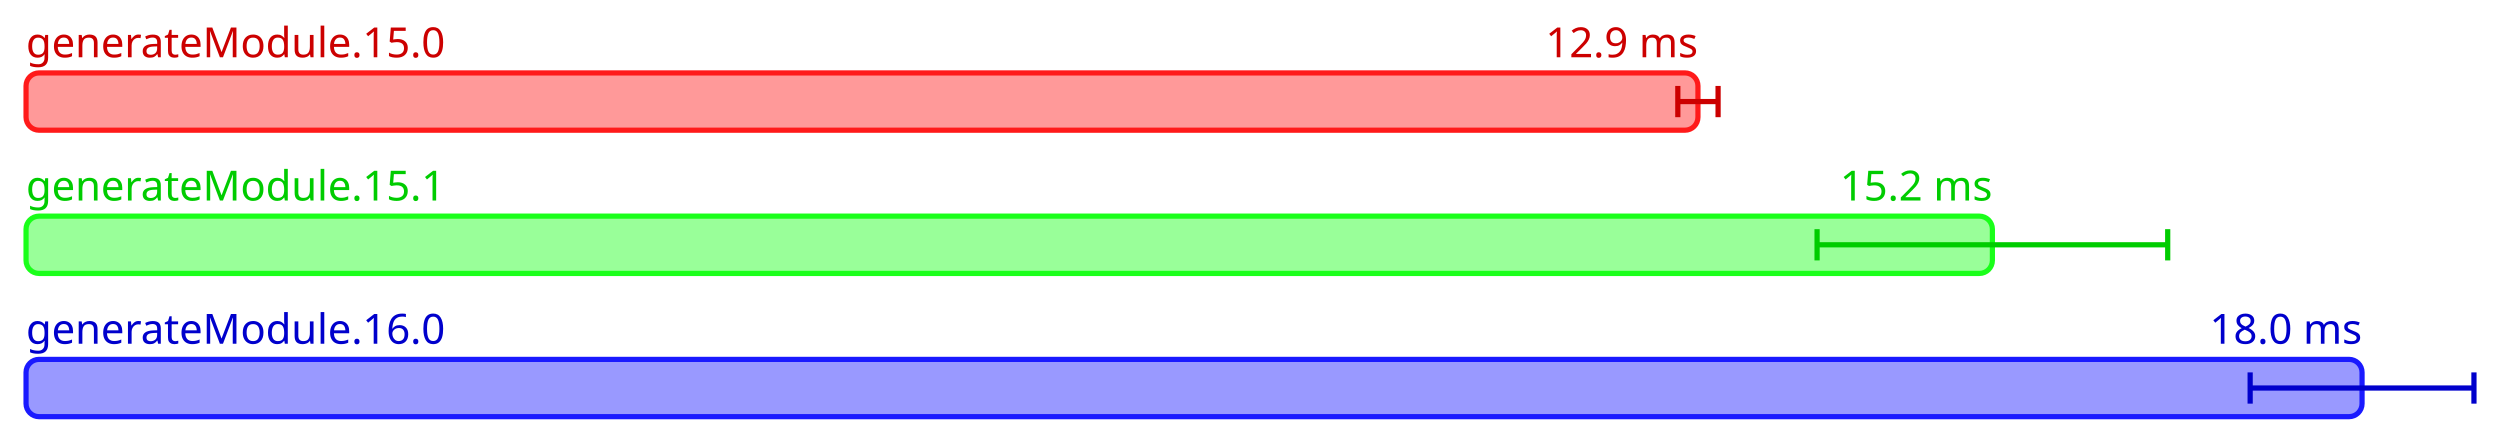
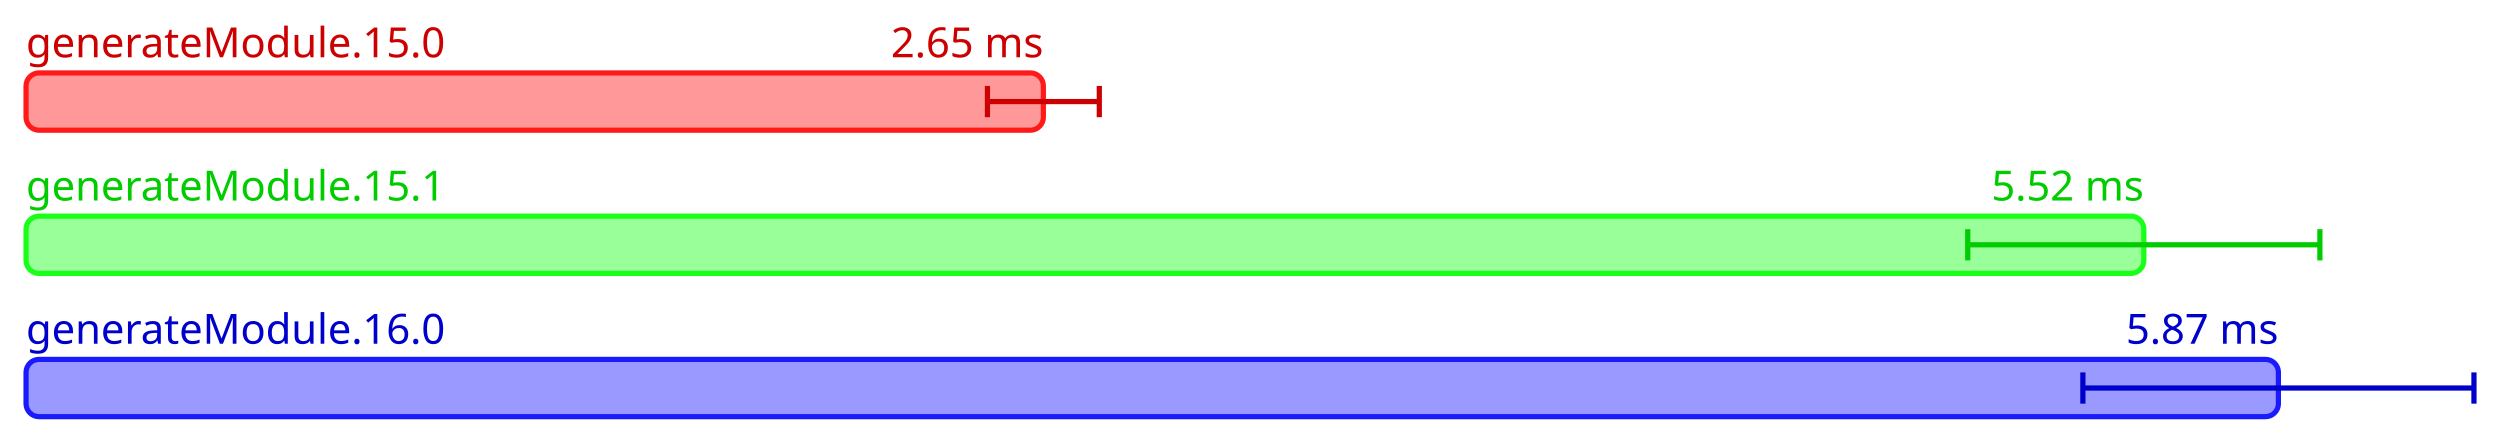
<svg xmlns="http://www.w3.org/2000/svg" height="172" width="960.0" font-size="16" font-family="sans-serif" stroke-width="2">
  <g transform="translate(10.0 0)">
    <g fill="hsl(0, 100%, 40%)">
      <text y="22">generateModule.15.0</text>
-       <text y="22" x="642.013" text-anchor="end">12.9 ms</text>
+       <text y="22" x="390.653" text-anchor="end">2.65 ms</text>
    </g>
    <g>
-       <rect y="28" rx="5" height="22" width="642.013" fill="hsl(0, 100%, 80%)" stroke="hsl(0, 100%, 55%)" />
+       <rect y="28" rx="5" height="22" width="390.653" fill="hsl(0, 100%, 80%)" stroke="hsl(0, 100%, 55%)" />
      <g stroke="hsl(0, 100%, 40%)">
-         <line x1="634.282" x2="649.744" y1="39" y2="39" />
-         <line x1="634.282" x2="634.282" y1="33" y2="45" />
-         <line x1="649.744" x2="649.744" y1="33" y2="45" />
+         <line x1="369.175" x2="412.132" y1="39" y2="39" />
+         <line x1="369.175" x2="369.175" y1="33" y2="45" />
+         <line x1="412.132" x2="412.132" y1="33" y2="45" />
      </g>
    </g>
    <g fill="hsl(120, 100%, 40%)">
      <text y="77">generateModule.15.1</text>
-       <text y="77" x="755.076" text-anchor="end">15.2 ms</text>
+       <text y="77" x="813.228" text-anchor="end">5.52 ms</text>
    </g>
    <g>
-       <rect y="83" rx="5" height="22" width="755.076" fill="hsl(120, 100%, 80%)" stroke="hsl(120, 100%, 55%)" />
+       <rect y="83" rx="5" height="22" width="813.228" fill="hsl(120, 100%, 80%)" stroke="hsl(120, 100%, 55%)" />
      <g stroke="hsl(120, 100%, 40%)">
-         <line x1="687.755" x2="822.398" y1="94" y2="94" />
-         <line x1="687.755" x2="687.755" y1="88" y2="100" />
-         <line x1="822.398" x2="822.398" y1="88" y2="100" />
+         <line x1="745.613" x2="880.842" y1="94" y2="94" />
+         <line x1="745.613" x2="745.613" y1="88" y2="100" />
+         <line x1="880.842" x2="880.842" y1="88" y2="100" />
      </g>
    </g>
    <g fill="hsl(240, 100%, 40%)">
      <text y="132">generateModule.16.0</text>
-       <text y="132" x="897.029" text-anchor="end">18.0 ms</text>
+       <text y="132" x="864.913" text-anchor="end">5.87 ms</text>
    </g>
    <g>
-       <rect y="138" rx="5" height="22" width="897.029" fill="hsl(240, 100%, 80%)" stroke="hsl(240, 100%, 55%)" />
+       <rect y="138" rx="5" height="22" width="864.913" fill="hsl(240, 100%, 80%)" stroke="hsl(240, 100%, 55%)" />
      <g stroke="hsl(240, 100%, 40%)">
-         <line x1="854.058" x2="940.0" y1="149" y2="149" />
-         <line x1="854.058" x2="854.058" y1="143" y2="155" />
+         <line x1="789.825" x2="940.0" y1="149" y2="149" />
+         <line x1="789.825" x2="789.825" y1="143" y2="155" />
        <line x1="940.0" x2="940.0" y1="143" y2="155" />
      </g>
    </g>
  </g>
</svg>
